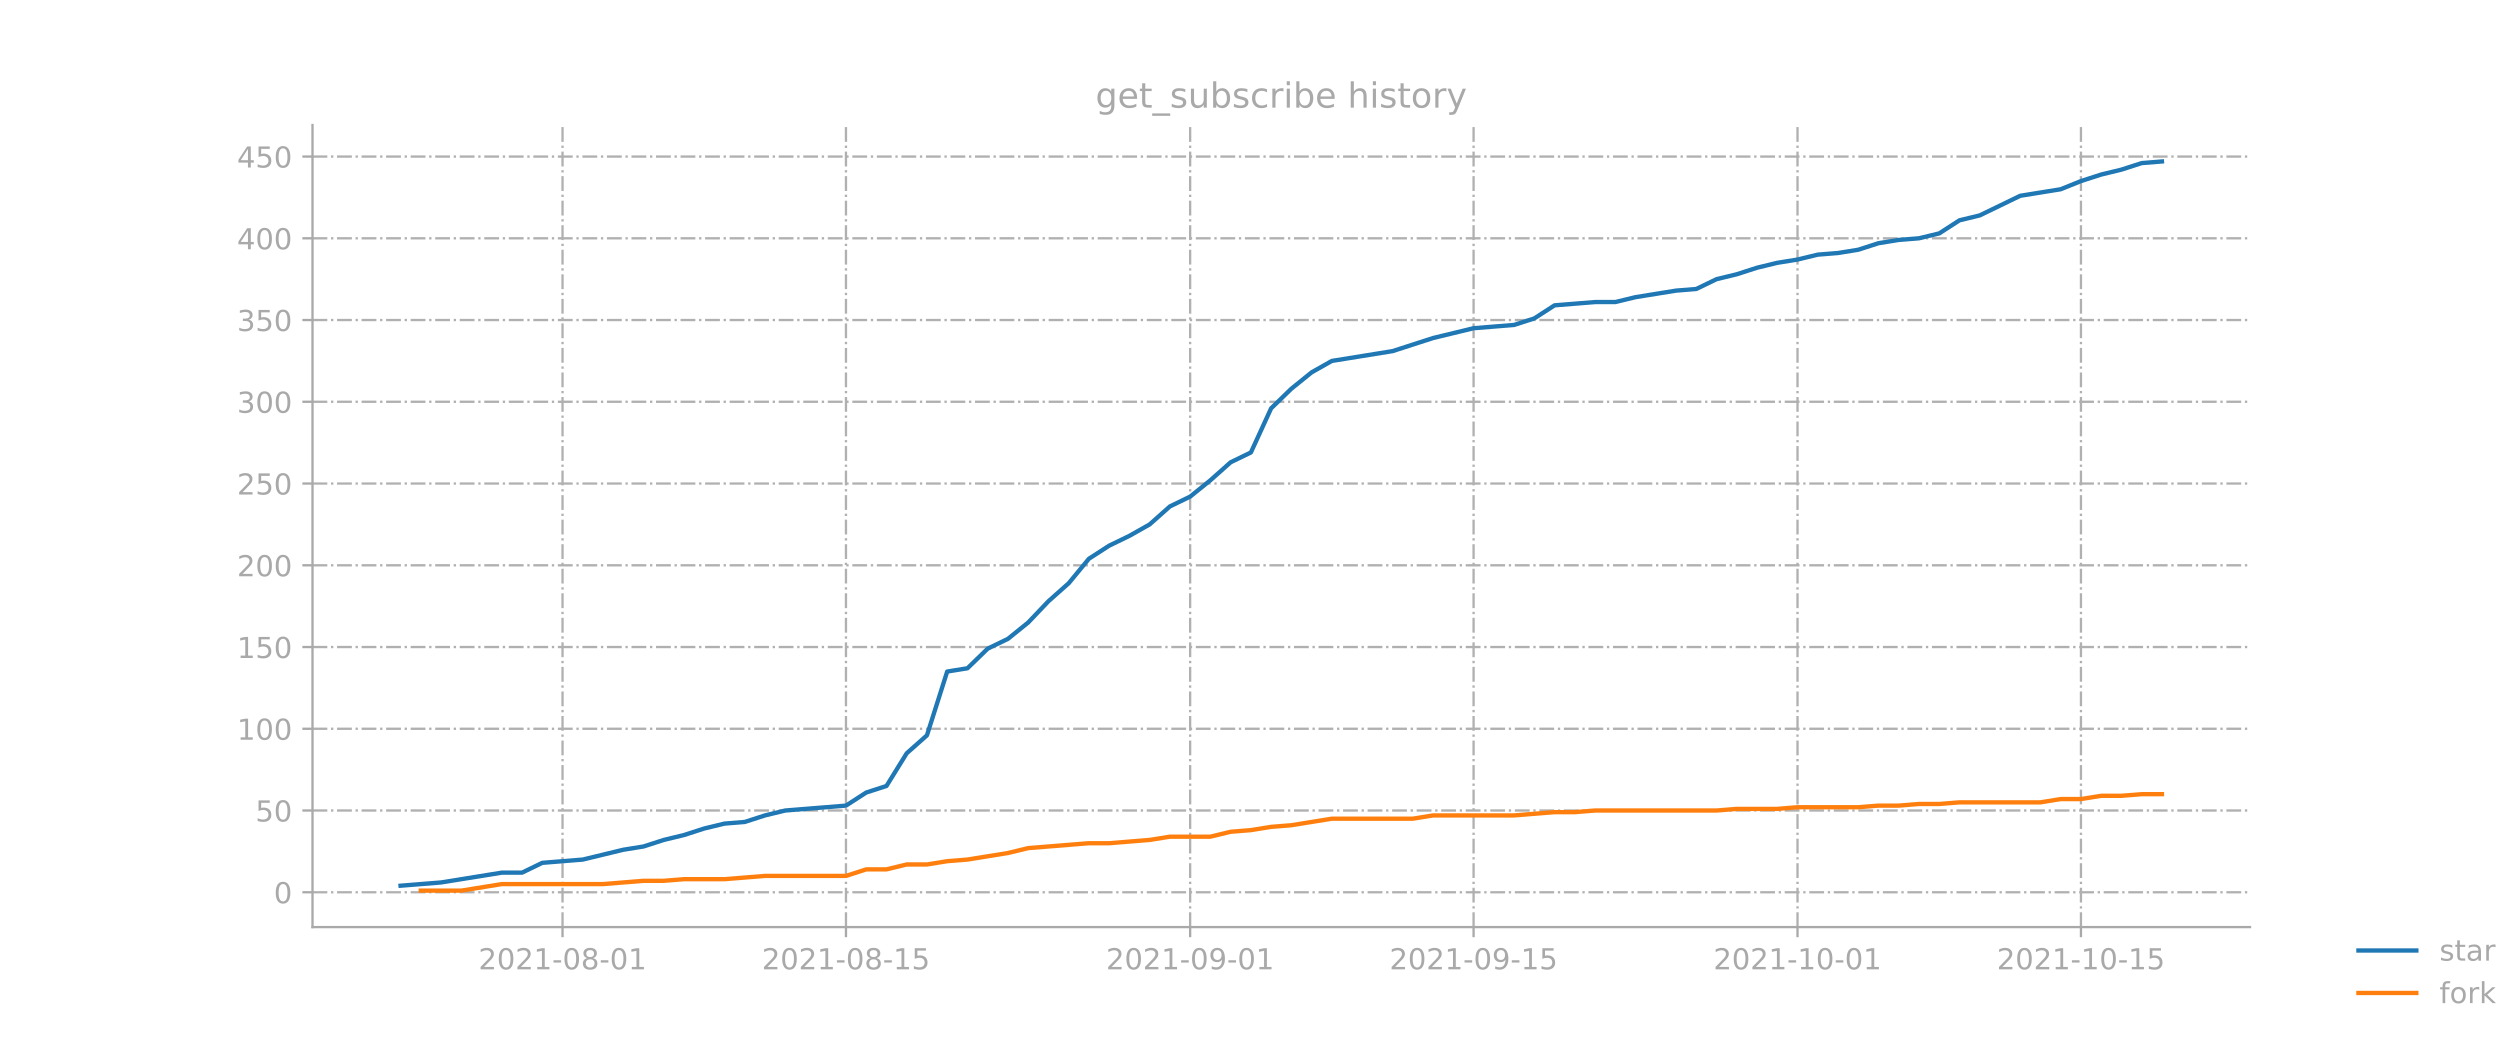
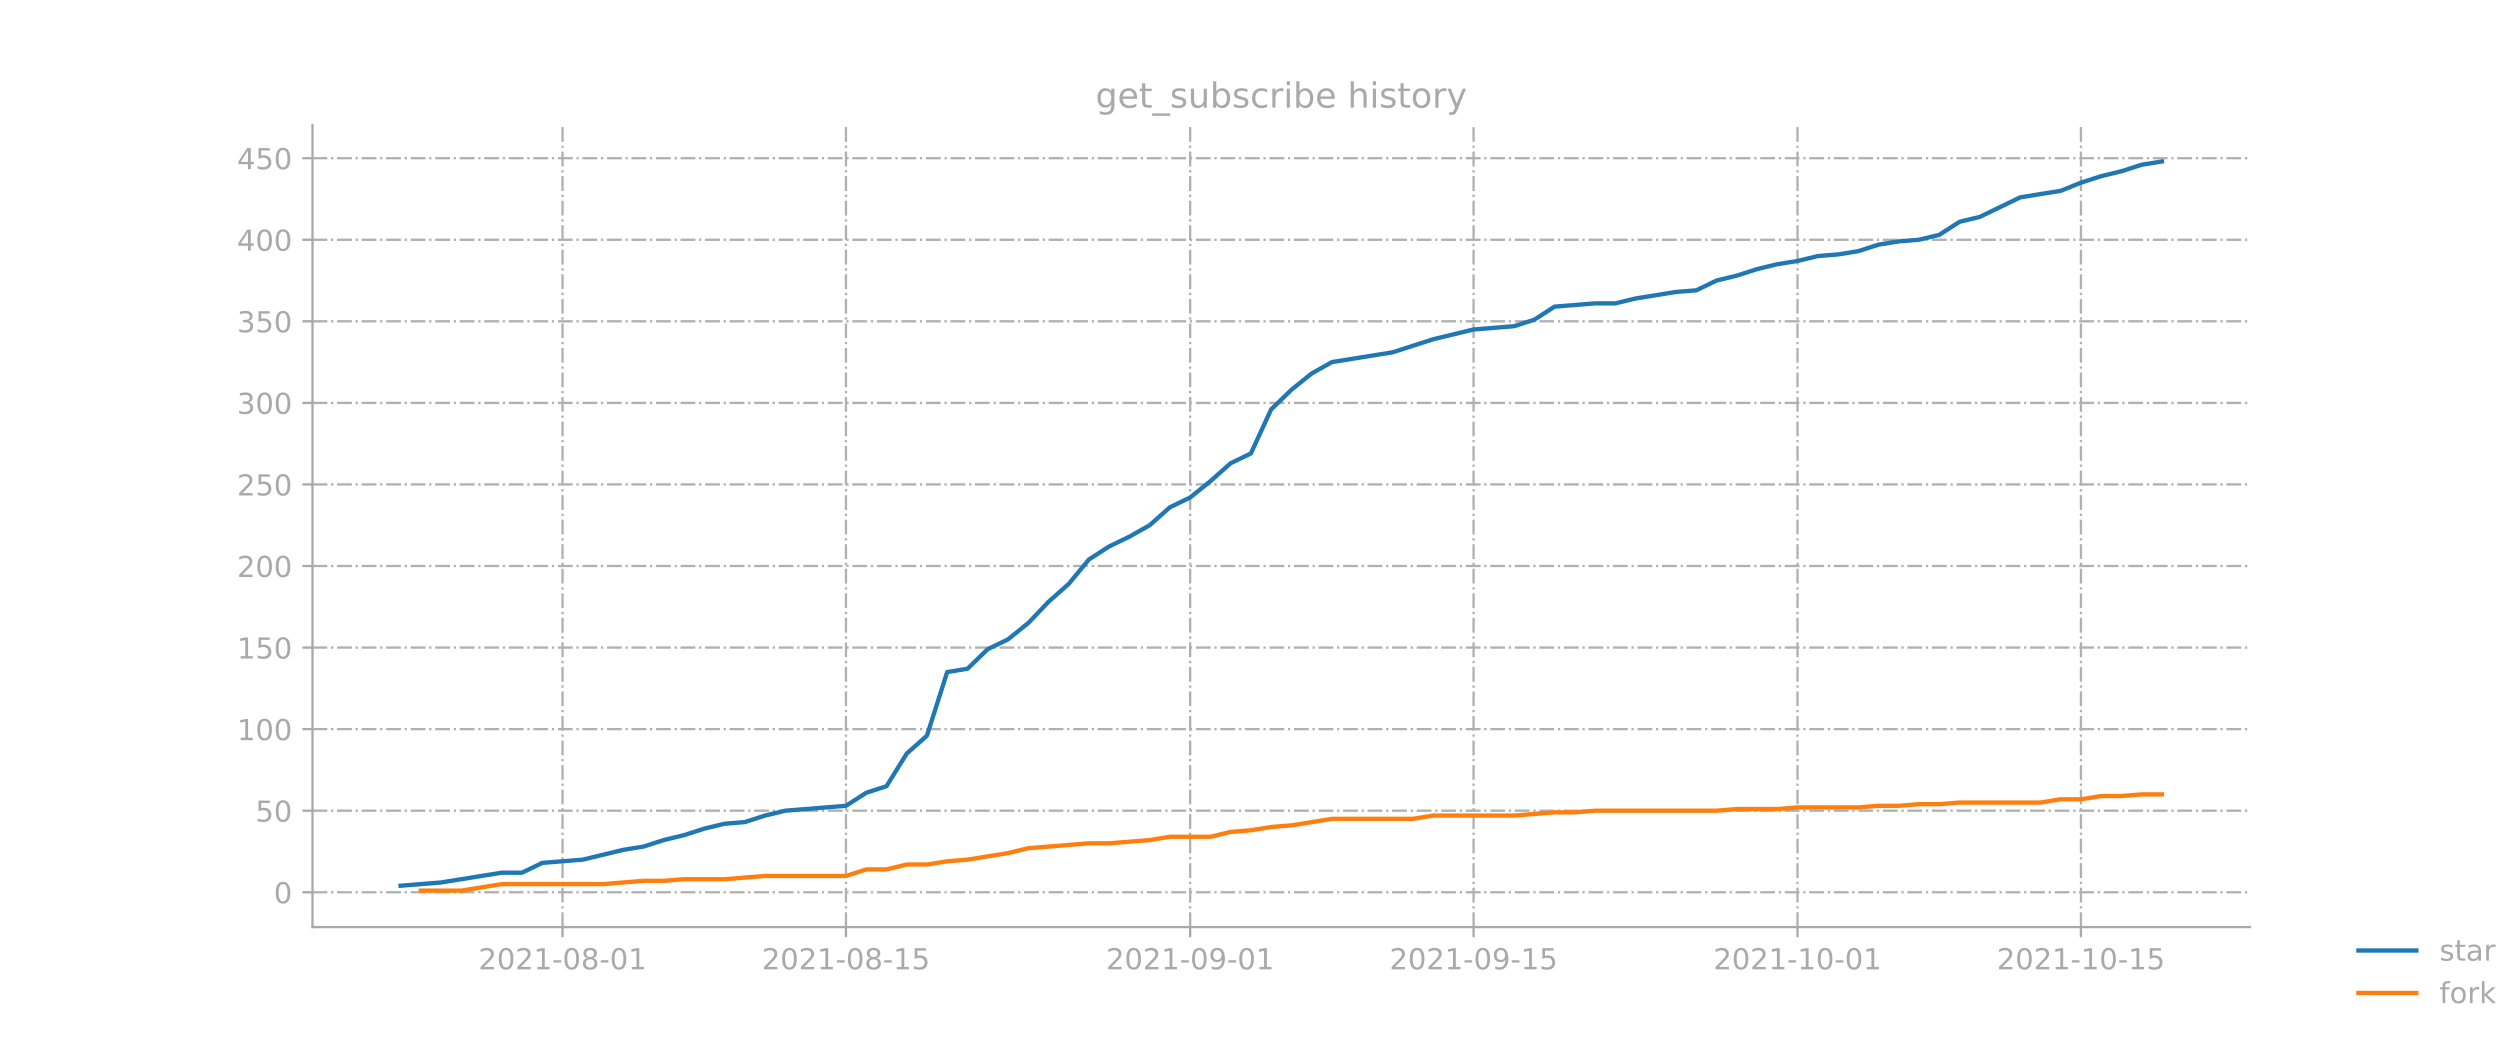
<svg xmlns="http://www.w3.org/2000/svg" xmlns:xlink="http://www.w3.org/1999/xlink" height="360pt" version="1.1" viewBox="0 0 864 360" width="864pt">
  <defs>
    <style type="text/css">*{stroke-linecap:butt;stroke-linejoin:round;}</style>
  </defs>
  <g id="figure_1">
    <g id="patch_1">
      <path d="M 0 360  L 864 360  L 864 0  L 0 0  z " style="fill:none;opacity:0;" />
    </g>
    <g id="axes_1">
      <g id="patch_2">
        <path d="M 108 320.4  L 777.6 320.4  L 777.6 43.2  L 108 43.2  z " style="fill:none;opacity:0;" />
      </g>
      <g id="matplotlib.axis_1">
        <g id="xtick_1">
          <g id="line2d_1">
-             <path clip-path="url(#p35a9220261)" d="M 194.411 320.4  L 194.411 43.2  " style="fill:none;stroke:#b0b0b0;stroke-dasharray:5.12,1.28,0.8,1.28;stroke-dashoffset:0;stroke-width:0.8;" />
+             <path clip-path="url(#pacb7d4d162)" d="M 194.411 320.4  L 194.411 43.2  " style="fill:none;stroke:#b0b0b0;stroke-dasharray:5.12,1.28,0.8,1.28;stroke-dashoffset:0;stroke-width:0.8;" />
          </g>
          <g id="line2d_2">
            <defs>
-               <path d="M 0 0  L 0 3.5  " id="m84cc6abec9" style="stroke:#a9a9a9;stroke-width:0.8;" />
+               <path d="M 0 0  L 0 3.5  " id="m849560dd14" style="stroke:#a9a9a9;stroke-width:0.8;" />
            </defs>
            <g>
-               <use style="fill:#a9a9a9;stroke:#a9a9a9;stroke-width:0.8;" x="194.411" xlink:href="#m84cc6abec9" y="320.4" />
+               <use style="fill:#a9a9a9;stroke:#a9a9a9;stroke-width:0.8;" x="194.411" xlink:href="#m849560dd14" y="320.4" />
            </g>
          </g>
          <g id="text_1">
            <g style="fill:#a9a9a9;" transform="translate(165.3535 334.9984)scale(0.1 -0.1)">
              <defs>
                <path d="M 1228 531  L 3431 531  L 3431 0  L 469 0  L 469 531  Q 828 903 1448 1529  Q 2069 2156 2228 2338  Q 2531 2678 2651 2914  Q 2772 3150 2772 3378  Q 2772 3750 2511 3984  Q 2250 4219 1831 4219  Q 1534 4219 1204 4116  Q 875 4013 500 3803  L 500 4441  Q 881 4594 1212 4672  Q 1544 4750 1819 4750  Q 2544 4750 2975 4387  Q 3406 4025 3406 3419  Q 3406 3131 3298 2873  Q 3191 2616 2906 2266  Q 2828 2175 2409 1742  Q 1991 1309 1228 531  z " id="DejaVuSans-32" transform="scale(0.015625)" />
                <path d="M 2034 4250  Q 1547 4250 1301 3770  Q 1056 3291 1056 2328  Q 1056 1369 1301 889  Q 1547 409 2034 409  Q 2525 409 2770 889  Q 3016 1369 3016 2328  Q 3016 3291 2770 3770  Q 2525 4250 2034 4250  z M 2034 4750  Q 2819 4750 3233 4129  Q 3647 3509 3647 2328  Q 3647 1150 3233 529  Q 2819 -91 2034 -91  Q 1250 -91 836 529  Q 422 1150 422 2328  Q 422 3509 836 4129  Q 1250 4750 2034 4750  z " id="DejaVuSans-30" transform="scale(0.015625)" />
                <path d="M 794 531  L 1825 531  L 1825 4091  L 703 3866  L 703 4441  L 1819 4666  L 2450 4666  L 2450 531  L 3481 531  L 3481 0  L 794 0  L 794 531  z " id="DejaVuSans-31" transform="scale(0.015625)" />
                <path d="M 313 2009  L 1997 2009  L 1997 1497  L 313 1497  L 313 2009  z " id="DejaVuSans-2d" transform="scale(0.015625)" />
                <path d="M 2034 2216  Q 1584 2216 1326 1975  Q 1069 1734 1069 1313  Q 1069 891 1326 650  Q 1584 409 2034 409  Q 2484 409 2743 651  Q 3003 894 3003 1313  Q 3003 1734 2745 1975  Q 2488 2216 2034 2216  z M 1403 2484  Q 997 2584 770 2862  Q 544 3141 544 3541  Q 544 4100 942 4425  Q 1341 4750 2034 4750  Q 2731 4750 3128 4425  Q 3525 4100 3525 3541  Q 3525 3141 3298 2862  Q 3072 2584 2669 2484  Q 3125 2378 3379 2068  Q 3634 1759 3634 1313  Q 3634 634 3220 271  Q 2806 -91 2034 -91  Q 1263 -91 848 271  Q 434 634 434 1313  Q 434 1759 690 2068  Q 947 2378 1403 2484  z M 1172 3481  Q 1172 3119 1398 2916  Q 1625 2713 2034 2713  Q 2441 2713 2670 2916  Q 2900 3119 2900 3481  Q 2900 3844 2670 4047  Q 2441 4250 2034 4250  Q 1625 4250 1398 4047  Q 1172 3844 1172 3481  z " id="DejaVuSans-38" transform="scale(0.015625)" />
              </defs>
              <use xlink:href="#DejaVuSans-32" />
              <use x="63.623" xlink:href="#DejaVuSans-30" />
              <use x="127.246" xlink:href="#DejaVuSans-32" />
              <use x="190.869" xlink:href="#DejaVuSans-31" />
              <use x="254.492" xlink:href="#DejaVuSans-2d" />
              <use x="290.576" xlink:href="#DejaVuSans-30" />
              <use x="354.199" xlink:href="#DejaVuSans-38" />
              <use x="417.822" xlink:href="#DejaVuSans-2d" />
              <use x="453.906" xlink:href="#DejaVuSans-30" />
              <use x="517.529" xlink:href="#DejaVuSans-31" />
            </g>
          </g>
        </g>
        <g id="xtick_2">
          <g id="line2d_3">
-             <path clip-path="url(#p35a9220261)" d="M 292.367 320.4  L 292.367 43.2  " style="fill:none;stroke:#b0b0b0;stroke-dasharray:5.12,1.28,0.8,1.28;stroke-dashoffset:0;stroke-width:0.8;" />
+             <path clip-path="url(#pacb7d4d162)" d="M 292.367 320.4  L 292.367 43.2  " style="fill:none;stroke:#b0b0b0;stroke-dasharray:5.12,1.28,0.8,1.28;stroke-dashoffset:0;stroke-width:0.8;" />
          </g>
          <g id="line2d_4">
            <g>
-               <use style="fill:#a9a9a9;stroke:#a9a9a9;stroke-width:0.8;" x="292.367" xlink:href="#m84cc6abec9" y="320.4" />
+               <use style="fill:#a9a9a9;stroke:#a9a9a9;stroke-width:0.8;" x="292.367" xlink:href="#m849560dd14" y="320.4" />
            </g>
          </g>
          <g id="text_2">
            <g style="fill:#a9a9a9;" transform="translate(263.3096 334.9984)scale(0.1 -0.1)">
              <defs>
                <path d="M 691 4666  L 3169 4666  L 3169 4134  L 1269 4134  L 1269 2991  Q 1406 3038 1543 3061  Q 1681 3084 1819 3084  Q 2600 3084 3056 2656  Q 3513 2228 3513 1497  Q 3513 744 3044 326  Q 2575 -91 1722 -91  Q 1428 -91 1123 -41  Q 819 9 494 109  L 494 744  Q 775 591 1075 516  Q 1375 441 1709 441  Q 2250 441 2565 725  Q 2881 1009 2881 1497  Q 2881 1984 2565 2268  Q 2250 2553 1709 2553  Q 1456 2553 1204 2497  Q 953 2441 691 2322  L 691 4666  z " id="DejaVuSans-35" transform="scale(0.015625)" />
              </defs>
              <use xlink:href="#DejaVuSans-32" />
              <use x="63.623" xlink:href="#DejaVuSans-30" />
              <use x="127.246" xlink:href="#DejaVuSans-32" />
              <use x="190.869" xlink:href="#DejaVuSans-31" />
              <use x="254.492" xlink:href="#DejaVuSans-2d" />
              <use x="290.576" xlink:href="#DejaVuSans-30" />
              <use x="354.199" xlink:href="#DejaVuSans-38" />
              <use x="417.822" xlink:href="#DejaVuSans-2d" />
              <use x="453.906" xlink:href="#DejaVuSans-31" />
              <use x="517.529" xlink:href="#DejaVuSans-35" />
            </g>
          </g>
        </g>
        <g id="xtick_3">
          <g id="line2d_5">
-             <path clip-path="url(#p35a9220261)" d="M 411.314 320.4  L 411.314 43.2  " style="fill:none;stroke:#b0b0b0;stroke-dasharray:5.12,1.28,0.8,1.28;stroke-dashoffset:0;stroke-width:0.8;" />
+             <path clip-path="url(#pacb7d4d162)" d="M 411.314 320.4  L 411.314 43.2  " style="fill:none;stroke:#b0b0b0;stroke-dasharray:5.12,1.28,0.8,1.28;stroke-dashoffset:0;stroke-width:0.8;" />
          </g>
          <g id="line2d_6">
            <g>
-               <use style="fill:#a9a9a9;stroke:#a9a9a9;stroke-width:0.8;" x="411.314" xlink:href="#m84cc6abec9" y="320.4" />
+               <use style="fill:#a9a9a9;stroke:#a9a9a9;stroke-width:0.8;" x="411.314" xlink:href="#m849560dd14" y="320.4" />
            </g>
          </g>
          <g id="text_3">
            <g style="fill:#a9a9a9;" transform="translate(382.2563 334.9984)scale(0.1 -0.1)">
              <defs>
                <path d="M 703 97  L 703 672  Q 941 559 1184 500  Q 1428 441 1663 441  Q 2288 441 2617 861  Q 2947 1281 2994 2138  Q 2813 1869 2534 1725  Q 2256 1581 1919 1581  Q 1219 1581 811 2004  Q 403 2428 403 3163  Q 403 3881 828 4315  Q 1253 4750 1959 4750  Q 2769 4750 3195 4129  Q 3622 3509 3622 2328  Q 3622 1225 3098 567  Q 2575 -91 1691 -91  Q 1453 -91 1209 -44  Q 966 3 703 97  z M 1959 2075  Q 2384 2075 2632 2365  Q 2881 2656 2881 3163  Q 2881 3666 2632 3958  Q 2384 4250 1959 4250  Q 1534 4250 1286 3958  Q 1038 3666 1038 3163  Q 1038 2656 1286 2365  Q 1534 2075 1959 2075  z " id="DejaVuSans-39" transform="scale(0.015625)" />
              </defs>
              <use xlink:href="#DejaVuSans-32" />
              <use x="63.623" xlink:href="#DejaVuSans-30" />
              <use x="127.246" xlink:href="#DejaVuSans-32" />
              <use x="190.869" xlink:href="#DejaVuSans-31" />
              <use x="254.492" xlink:href="#DejaVuSans-2d" />
              <use x="290.576" xlink:href="#DejaVuSans-30" />
              <use x="354.199" xlink:href="#DejaVuSans-39" />
              <use x="417.822" xlink:href="#DejaVuSans-2d" />
              <use x="453.906" xlink:href="#DejaVuSans-30" />
              <use x="517.529" xlink:href="#DejaVuSans-31" />
            </g>
          </g>
        </g>
        <g id="xtick_4">
          <g id="line2d_7">
-             <path clip-path="url(#p35a9220261)" d="M 509.27 320.4  L 509.27 43.2  " style="fill:none;stroke:#b0b0b0;stroke-dasharray:5.12,1.28,0.8,1.28;stroke-dashoffset:0;stroke-width:0.8;" />
+             <path clip-path="url(#pacb7d4d162)" d="M 509.27 320.4  L 509.27 43.2  " style="fill:none;stroke:#b0b0b0;stroke-dasharray:5.12,1.28,0.8,1.28;stroke-dashoffset:0;stroke-width:0.8;" />
          </g>
          <g id="line2d_8">
            <g>
-               <use style="fill:#a9a9a9;stroke:#a9a9a9;stroke-width:0.8;" x="509.27" xlink:href="#m84cc6abec9" y="320.4" />
+               <use style="fill:#a9a9a9;stroke:#a9a9a9;stroke-width:0.8;" x="509.27" xlink:href="#m849560dd14" y="320.4" />
            </g>
          </g>
          <g id="text_4">
            <g style="fill:#a9a9a9;" transform="translate(480.2124 334.9984)scale(0.1 -0.1)">
              <use xlink:href="#DejaVuSans-32" />
              <use x="63.623" xlink:href="#DejaVuSans-30" />
              <use x="127.246" xlink:href="#DejaVuSans-32" />
              <use x="190.869" xlink:href="#DejaVuSans-31" />
              <use x="254.492" xlink:href="#DejaVuSans-2d" />
              <use x="290.576" xlink:href="#DejaVuSans-30" />
              <use x="354.199" xlink:href="#DejaVuSans-39" />
              <use x="417.822" xlink:href="#DejaVuSans-2d" />
              <use x="453.906" xlink:href="#DejaVuSans-31" />
              <use x="517.529" xlink:href="#DejaVuSans-35" />
            </g>
          </g>
        </g>
        <g id="xtick_5">
          <g id="line2d_9">
-             <path clip-path="url(#p35a9220261)" d="M 621.22 320.4  L 621.22 43.2  " style="fill:none;stroke:#b0b0b0;stroke-dasharray:5.12,1.28,0.8,1.28;stroke-dashoffset:0;stroke-width:0.8;" />
+             <path clip-path="url(#pacb7d4d162)" d="M 621.22 320.4  L 621.22 43.2  " style="fill:none;stroke:#b0b0b0;stroke-dasharray:5.12,1.28,0.8,1.28;stroke-dashoffset:0;stroke-width:0.8;" />
          </g>
          <g id="line2d_10">
            <g>
-               <use style="fill:#a9a9a9;stroke:#a9a9a9;stroke-width:0.8;" x="621.22" xlink:href="#m84cc6abec9" y="320.4" />
+               <use style="fill:#a9a9a9;stroke:#a9a9a9;stroke-width:0.8;" x="621.22" xlink:href="#m849560dd14" y="320.4" />
            </g>
          </g>
          <g id="text_5">
            <g style="fill:#a9a9a9;" transform="translate(592.1622 334.9984)scale(0.1 -0.1)">
              <use xlink:href="#DejaVuSans-32" />
              <use x="63.623" xlink:href="#DejaVuSans-30" />
              <use x="127.246" xlink:href="#DejaVuSans-32" />
              <use x="190.869" xlink:href="#DejaVuSans-31" />
              <use x="254.492" xlink:href="#DejaVuSans-2d" />
              <use x="290.576" xlink:href="#DejaVuSans-31" />
              <use x="354.199" xlink:href="#DejaVuSans-30" />
              <use x="417.822" xlink:href="#DejaVuSans-2d" />
              <use x="453.906" xlink:href="#DejaVuSans-30" />
              <use x="517.529" xlink:href="#DejaVuSans-31" />
            </g>
          </g>
        </g>
        <g id="xtick_6">
          <g id="line2d_11">
-             <path clip-path="url(#p35a9220261)" d="M 719.176 320.4  L 719.176 43.2  " style="fill:none;stroke:#b0b0b0;stroke-dasharray:5.12,1.28,0.8,1.28;stroke-dashoffset:0;stroke-width:0.8;" />
+             <path clip-path="url(#pacb7d4d162)" d="M 719.176 320.4  L 719.176 43.2  " style="fill:none;stroke:#b0b0b0;stroke-dasharray:5.12,1.28,0.8,1.28;stroke-dashoffset:0;stroke-width:0.8;" />
          </g>
          <g id="line2d_12">
            <g>
-               <use style="fill:#a9a9a9;stroke:#a9a9a9;stroke-width:0.8;" x="719.176" xlink:href="#m84cc6abec9" y="320.4" />
+               <use style="fill:#a9a9a9;stroke:#a9a9a9;stroke-width:0.8;" x="719.176" xlink:href="#m849560dd14" y="320.4" />
            </g>
          </g>
          <g id="text_6">
            <g style="fill:#a9a9a9;" transform="translate(690.1184 334.9984)scale(0.1 -0.1)">
              <use xlink:href="#DejaVuSans-32" />
              <use x="63.623" xlink:href="#DejaVuSans-30" />
              <use x="127.246" xlink:href="#DejaVuSans-32" />
              <use x="190.869" xlink:href="#DejaVuSans-31" />
              <use x="254.492" xlink:href="#DejaVuSans-2d" />
              <use x="290.576" xlink:href="#DejaVuSans-31" />
              <use x="354.199" xlink:href="#DejaVuSans-30" />
              <use x="417.822" xlink:href="#DejaVuSans-2d" />
              <use x="453.906" xlink:href="#DejaVuSans-31" />
              <use x="517.529" xlink:href="#DejaVuSans-35" />
            </g>
          </g>
        </g>
      </g>
      <g id="matplotlib.axis_2">
        <g id="ytick_1">
          <g id="line2d_13">
-             <path clip-path="url(#p35a9220261)" d="M 108 308.365  L 777.6 308.365  " style="fill:none;stroke:#b0b0b0;stroke-dasharray:5.12,1.28,0.8,1.28;stroke-dashoffset:0;stroke-width:0.8;" />
+             <path clip-path="url(#pacb7d4d162)" d="M 108 308.364  L 777.6 308.364  " style="fill:none;stroke:#b0b0b0;stroke-dasharray:5.12,1.28,0.8,1.28;stroke-dashoffset:0;stroke-width:0.8;" />
          </g>
          <g id="line2d_14">
            <defs>
-               <path d="M 0 0  L -3.5 0  " id="m674351c2c7" style="stroke:#a9a9a9;stroke-width:0.8;" />
+               <path d="M 0 0  L -3.5 0  " id="meda7556408" style="stroke:#a9a9a9;stroke-width:0.8;" />
            </defs>
            <g>
-               <use style="fill:#a9a9a9;stroke:#a9a9a9;stroke-width:0.8;" x="108" xlink:href="#m674351c2c7" y="308.365" />
+               <use style="fill:#a9a9a9;stroke:#a9a9a9;stroke-width:0.8;" x="108" xlink:href="#meda7556408" y="308.364" />
            </g>
          </g>
          <g id="text_7">
-             <g style="fill:#a9a9a9;" transform="translate(94.6375 312.1642)scale(0.1 -0.1)">
+             <g style="fill:#a9a9a9;" transform="translate(94.6375 312.163)scale(0.1 -0.1)">
              <use xlink:href="#DejaVuSans-30" />
            </g>
          </g>
        </g>
        <g id="ytick_2">
          <g id="line2d_15">
-             <path clip-path="url(#p35a9220261)" d="M 108 280.114  L 777.6 280.114  " style="fill:none;stroke:#b0b0b0;stroke-dasharray:5.12,1.28,0.8,1.28;stroke-dashoffset:0;stroke-width:0.8;" />
+             <path clip-path="url(#pacb7d4d162)" d="M 108 280.176  L 777.6 280.176  " style="fill:none;stroke:#b0b0b0;stroke-dasharray:5.12,1.28,0.8,1.28;stroke-dashoffset:0;stroke-width:0.8;" />
          </g>
          <g id="line2d_16">
            <g>
-               <use style="fill:#a9a9a9;stroke:#a9a9a9;stroke-width:0.8;" x="108" xlink:href="#m674351c2c7" y="280.114" />
+               <use style="fill:#a9a9a9;stroke:#a9a9a9;stroke-width:0.8;" x="108" xlink:href="#meda7556408" y="280.176" />
            </g>
          </g>
          <g id="text_8">
-             <g style="fill:#a9a9a9;" transform="translate(88.275 283.9131)scale(0.1 -0.1)">
+             <g style="fill:#a9a9a9;" transform="translate(88.275 283.9751)scale(0.1 -0.1)">
              <use xlink:href="#DejaVuSans-35" />
              <use x="63.623" xlink:href="#DejaVuSans-30" />
            </g>
          </g>
        </g>
        <g id="ytick_3">
          <g id="line2d_17">
-             <path clip-path="url(#p35a9220261)" d="M 108 251.863  L 777.6 251.863  " style="fill:none;stroke:#b0b0b0;stroke-dasharray:5.12,1.28,0.8,1.28;stroke-dashoffset:0;stroke-width:0.8;" />
+             <path clip-path="url(#pacb7d4d162)" d="M 108 251.988  L 777.6 251.988  " style="fill:none;stroke:#b0b0b0;stroke-dasharray:5.12,1.28,0.8,1.28;stroke-dashoffset:0;stroke-width:0.8;" />
          </g>
          <g id="line2d_18">
            <g>
-               <use style="fill:#a9a9a9;stroke:#a9a9a9;stroke-width:0.8;" x="108" xlink:href="#m674351c2c7" y="251.863" />
+               <use style="fill:#a9a9a9;stroke:#a9a9a9;stroke-width:0.8;" x="108" xlink:href="#meda7556408" y="251.988" />
            </g>
          </g>
          <g id="text_9">
-             <g style="fill:#a9a9a9;" transform="translate(81.9125 255.662)scale(0.1 -0.1)">
+             <g style="fill:#a9a9a9;" transform="translate(81.9125 255.7871)scale(0.1 -0.1)">
              <use xlink:href="#DejaVuSans-31" />
              <use x="63.623" xlink:href="#DejaVuSans-30" />
              <use x="127.246" xlink:href="#DejaVuSans-30" />
            </g>
          </g>
        </g>
        <g id="ytick_4">
          <g id="line2d_19">
-             <path clip-path="url(#p35a9220261)" d="M 108 223.612  L 777.6 223.612  " style="fill:none;stroke:#b0b0b0;stroke-dasharray:5.12,1.28,0.8,1.28;stroke-dashoffset:0;stroke-width:0.8;" />
+             <path clip-path="url(#pacb7d4d162)" d="M 108 223.8  L 777.6 223.8  " style="fill:none;stroke:#b0b0b0;stroke-dasharray:5.12,1.28,0.8,1.28;stroke-dashoffset:0;stroke-width:0.8;" />
          </g>
          <g id="line2d_20">
            <g>
-               <use style="fill:#a9a9a9;stroke:#a9a9a9;stroke-width:0.8;" x="108" xlink:href="#m674351c2c7" y="223.612" />
+               <use style="fill:#a9a9a9;stroke:#a9a9a9;stroke-width:0.8;" x="108" xlink:href="#meda7556408" y="223.8" />
            </g>
          </g>
          <g id="text_10">
-             <g style="fill:#a9a9a9;" transform="translate(81.9125 227.4109)scale(0.1 -0.1)">
+             <g style="fill:#a9a9a9;" transform="translate(81.9125 227.5992)scale(0.1 -0.1)">
              <use xlink:href="#DejaVuSans-31" />
              <use x="63.623" xlink:href="#DejaVuSans-35" />
              <use x="127.246" xlink:href="#DejaVuSans-30" />
            </g>
          </g>
        </g>
        <g id="ytick_5">
          <g id="line2d_21">
-             <path clip-path="url(#p35a9220261)" d="M 108 195.361  L 777.6 195.361  " style="fill:none;stroke:#b0b0b0;stroke-dasharray:5.12,1.28,0.8,1.28;stroke-dashoffset:0;stroke-width:0.8;" />
+             <path clip-path="url(#pacb7d4d162)" d="M 108 195.612  L 777.6 195.612  " style="fill:none;stroke:#b0b0b0;stroke-dasharray:5.12,1.28,0.8,1.28;stroke-dashoffset:0;stroke-width:0.8;" />
          </g>
          <g id="line2d_22">
            <g>
-               <use style="fill:#a9a9a9;stroke:#a9a9a9;stroke-width:0.8;" x="108" xlink:href="#m674351c2c7" y="195.361" />
+               <use style="fill:#a9a9a9;stroke:#a9a9a9;stroke-width:0.8;" x="108" xlink:href="#meda7556408" y="195.612" />
            </g>
          </g>
          <g id="text_11">
-             <g style="fill:#a9a9a9;" transform="translate(81.9125 199.1598)scale(0.1 -0.1)">
+             <g style="fill:#a9a9a9;" transform="translate(81.9125 199.4113)scale(0.1 -0.1)">
              <use xlink:href="#DejaVuSans-32" />
              <use x="63.623" xlink:href="#DejaVuSans-30" />
              <use x="127.246" xlink:href="#DejaVuSans-30" />
            </g>
          </g>
        </g>
        <g id="ytick_6">
          <g id="line2d_23">
-             <path clip-path="url(#p35a9220261)" d="M 108 167.109  L 777.6 167.109  " style="fill:none;stroke:#b0b0b0;stroke-dasharray:5.12,1.28,0.8,1.28;stroke-dashoffset:0;stroke-width:0.8;" />
+             <path clip-path="url(#pacb7d4d162)" d="M 108 167.424  L 777.6 167.424  " style="fill:none;stroke:#b0b0b0;stroke-dasharray:5.12,1.28,0.8,1.28;stroke-dashoffset:0;stroke-width:0.8;" />
          </g>
          <g id="line2d_24">
            <g>
-               <use style="fill:#a9a9a9;stroke:#a9a9a9;stroke-width:0.8;" x="108" xlink:href="#m674351c2c7" y="167.109" />
+               <use style="fill:#a9a9a9;stroke:#a9a9a9;stroke-width:0.8;" x="108" xlink:href="#meda7556408" y="167.424" />
            </g>
          </g>
          <g id="text_12">
-             <g style="fill:#a9a9a9;" transform="translate(81.9125 170.9086)scale(0.1 -0.1)">
+             <g style="fill:#a9a9a9;" transform="translate(81.9125 171.2234)scale(0.1 -0.1)">
              <use xlink:href="#DejaVuSans-32" />
              <use x="63.623" xlink:href="#DejaVuSans-35" />
              <use x="127.246" xlink:href="#DejaVuSans-30" />
            </g>
          </g>
        </g>
        <g id="ytick_7">
          <g id="line2d_25">
-             <path clip-path="url(#p35a9220261)" d="M 108 138.858  L 777.6 138.858  " style="fill:none;stroke:#b0b0b0;stroke-dasharray:5.12,1.28,0.8,1.28;stroke-dashoffset:0;stroke-width:0.8;" />
+             <path clip-path="url(#pacb7d4d162)" d="M 108 139.236  L 777.6 139.236  " style="fill:none;stroke:#b0b0b0;stroke-dasharray:5.12,1.28,0.8,1.28;stroke-dashoffset:0;stroke-width:0.8;" />
          </g>
          <g id="line2d_26">
            <g>
-               <use style="fill:#a9a9a9;stroke:#a9a9a9;stroke-width:0.8;" x="108" xlink:href="#m674351c2c7" y="138.858" />
+               <use style="fill:#a9a9a9;stroke:#a9a9a9;stroke-width:0.8;" x="108" xlink:href="#meda7556408" y="139.236" />
            </g>
          </g>
          <g id="text_13">
-             <g style="fill:#a9a9a9;" transform="translate(81.9125 142.6575)scale(0.1 -0.1)">
+             <g style="fill:#a9a9a9;" transform="translate(81.9125 143.0355)scale(0.1 -0.1)">
              <defs>
                <path d="M 2597 2516  Q 3050 2419 3304 2112  Q 3559 1806 3559 1356  Q 3559 666 3084 287  Q 2609 -91 1734 -91  Q 1441 -91 1130 -33  Q 819 25 488 141  L 488 750  Q 750 597 1062 519  Q 1375 441 1716 441  Q 2309 441 2620 675  Q 2931 909 2931 1356  Q 2931 1769 2642 2001  Q 2353 2234 1838 2234  L 1294 2234  L 1294 2753  L 1863 2753  Q 2328 2753 2575 2939  Q 2822 3125 2822 3475  Q 2822 3834 2567 4026  Q 2313 4219 1838 4219  Q 1578 4219 1281 4162  Q 984 4106 628 3988  L 628 4550  Q 988 4650 1302 4700  Q 1616 4750 1894 4750  Q 2613 4750 3031 4423  Q 3450 4097 3450 3541  Q 3450 3153 3228 2886  Q 3006 2619 2597 2516  z " id="DejaVuSans-33" transform="scale(0.015625)" />
              </defs>
              <use xlink:href="#DejaVuSans-33" />
              <use x="63.623" xlink:href="#DejaVuSans-30" />
              <use x="127.246" xlink:href="#DejaVuSans-30" />
            </g>
          </g>
        </g>
        <g id="ytick_8">
          <g id="line2d_27">
-             <path clip-path="url(#p35a9220261)" d="M 108 110.607  L 777.6 110.607  " style="fill:none;stroke:#b0b0b0;stroke-dasharray:5.12,1.28,0.8,1.28;stroke-dashoffset:0;stroke-width:0.8;" />
+             <path clip-path="url(#pacb7d4d162)" d="M 108 111.048  L 777.6 111.048  " style="fill:none;stroke:#b0b0b0;stroke-dasharray:5.12,1.28,0.8,1.28;stroke-dashoffset:0;stroke-width:0.8;" />
          </g>
          <g id="line2d_28">
            <g>
-               <use style="fill:#a9a9a9;stroke:#a9a9a9;stroke-width:0.8;" x="108" xlink:href="#m674351c2c7" y="110.607" />
+               <use style="fill:#a9a9a9;stroke:#a9a9a9;stroke-width:0.8;" x="108" xlink:href="#meda7556408" y="111.048" />
            </g>
          </g>
          <g id="text_14">
-             <g style="fill:#a9a9a9;" transform="translate(81.9125 114.4064)scale(0.1 -0.1)">
+             <g style="fill:#a9a9a9;" transform="translate(81.9125 114.8475)scale(0.1 -0.1)">
              <use xlink:href="#DejaVuSans-33" />
              <use x="63.623" xlink:href="#DejaVuSans-35" />
              <use x="127.246" xlink:href="#DejaVuSans-30" />
            </g>
          </g>
        </g>
        <g id="ytick_9">
          <g id="line2d_29">
-             <path clip-path="url(#p35a9220261)" d="M 108 82.356  L 777.6 82.356  " style="fill:none;stroke:#b0b0b0;stroke-dasharray:5.12,1.28,0.8,1.28;stroke-dashoffset:0;stroke-width:0.8;" />
+             <path clip-path="url(#pacb7d4d162)" d="M 108 82.86  L 777.6 82.86  " style="fill:none;stroke:#b0b0b0;stroke-dasharray:5.12,1.28,0.8,1.28;stroke-dashoffset:0;stroke-width:0.8;" />
          </g>
          <g id="line2d_30">
            <g>
-               <use style="fill:#a9a9a9;stroke:#a9a9a9;stroke-width:0.8;" x="108" xlink:href="#m674351c2c7" y="82.356" />
+               <use style="fill:#a9a9a9;stroke:#a9a9a9;stroke-width:0.8;" x="108" xlink:href="#meda7556408" y="82.86" />
            </g>
          </g>
          <g id="text_15">
-             <g style="fill:#a9a9a9;" transform="translate(81.9125 86.15527)scale(0.1 -0.1)">
+             <g style="fill:#a9a9a9;" transform="translate(81.9125 86.65962)scale(0.1 -0.1)">
              <defs>
                <path d="M 2419 4116  L 825 1625  L 2419 1625  L 2419 4116  z M 2253 4666  L 3047 4666  L 3047 1625  L 3713 1625  L 3713 1100  L 3047 1100  L 3047 0  L 2419 0  L 2419 1100  L 313 1100  L 313 1709  L 2253 4666  z " id="DejaVuSans-34" transform="scale(0.015625)" />
              </defs>
              <use xlink:href="#DejaVuSans-34" />
              <use x="63.623" xlink:href="#DejaVuSans-30" />
              <use x="127.246" xlink:href="#DejaVuSans-30" />
            </g>
          </g>
        </g>
        <g id="ytick_10">
          <g id="line2d_31">
-             <path clip-path="url(#p35a9220261)" d="M 108 54.105  L 777.6 54.105  " style="fill:none;stroke:#b0b0b0;stroke-dasharray:5.12,1.28,0.8,1.28;stroke-dashoffset:0;stroke-width:0.8;" />
+             <path clip-path="url(#pacb7d4d162)" d="M 108 54.672  L 777.6 54.672  " style="fill:none;stroke:#b0b0b0;stroke-dasharray:5.12,1.28,0.8,1.28;stroke-dashoffset:0;stroke-width:0.8;" />
          </g>
          <g id="line2d_32">
            <g>
-               <use style="fill:#a9a9a9;stroke:#a9a9a9;stroke-width:0.8;" x="108" xlink:href="#m674351c2c7" y="54.105" />
+               <use style="fill:#a9a9a9;stroke:#a9a9a9;stroke-width:0.8;" x="108" xlink:href="#meda7556408" y="54.672" />
            </g>
          </g>
          <g id="text_16">
-             <g style="fill:#a9a9a9;" transform="translate(81.9125 57.90415)scale(0.1 -0.1)">
+             <g style="fill:#a9a9a9;" transform="translate(81.9125 58.4717)scale(0.1 -0.1)">
              <use xlink:href="#DejaVuSans-34" />
              <use x="63.623" xlink:href="#DejaVuSans-35" />
              <use x="127.246" xlink:href="#DejaVuSans-30" />
            </g>
          </g>
        </g>
      </g>
      <g id="line2d_33">
-         <path clip-path="url(#p35a9220261)" d="M 138.436 306.105  L 145.433 305.54  L 152.43 304.975  L 159.427 303.845  L 166.424 302.715  L 173.421 301.585  L 180.418 301.585  L 187.414 298.195  L 194.411 297.63  L 201.408 297.065  L 208.405 295.37  L 215.402 293.674  L 222.399 292.544  L 229.396 290.284  L 236.392 288.589  L 243.389 286.329  L 250.386 284.634  L 257.383 284.069  L 264.38 281.809  L 271.377 280.114  L 278.374 279.549  L 285.371 278.984  L 292.367 278.419  L 299.364 273.899  L 306.361 271.639  L 313.358 260.338  L 320.355 254.123  L 327.352 232.087  L 334.349 230.957  L 341.345 224.177  L 348.342 220.787  L 355.339 215.136  L 362.336 207.791  L 369.333 201.576  L 376.33 193.1  L 383.327 188.58  L 390.324 185.19  L 397.32 181.235  L 404.317 175.02  L 411.314 171.63  L 418.311 165.979  L 425.308 159.764  L 432.305 156.374  L 439.302 141.118  L 446.298 134.338  L 453.295 128.688  L 460.292 124.733  L 467.289 123.603  L 474.286 122.473  L 481.283 121.343  L 488.28 119.083  L 495.276 116.822  L 502.273 115.127  L 509.27 113.432  L 516.267 112.867  L 523.264 112.302  L 530.261 110.042  L 537.258 105.522  L 544.255 104.957  L 551.251 104.392  L 558.248 104.392  L 565.245 102.697  L 572.242 101.567  L 579.239 100.437  L 586.236 99.872  L 593.233 96.482  L 600.229 94.787  L 607.226 92.526  L 614.223 90.831  L 621.22 89.701  L 628.217 88.006  L 635.214 87.441  L 642.211 86.311  L 649.208 84.051  L 656.204 82.921  L 663.201 82.356  L 670.198 80.661  L 677.195 76.141  L 684.192 74.446  L 691.189 71.056  L 698.186 67.665  L 705.182 66.535  L 712.179 65.405  L 719.176 62.58  L 726.173 60.32  L 733.17 58.625  L 740.167 56.365  L 747.164 55.8  " style="fill:none;stroke:#1f77b4;stroke-linecap:square;stroke-width:1.5;" />
+         <path clip-path="url(#pacb7d4d162)" d="M 138.436 306.109  L 145.433 305.545  L 152.43 304.981  L 159.427 303.854  L 166.424 302.726  L 173.421 301.599  L 180.418 301.599  L 187.414 298.216  L 194.411 297.652  L 201.408 297.089  L 208.405 295.397  L 215.402 293.706  L 222.399 292.579  L 229.396 290.323  L 236.392 288.632  L 243.389 286.377  L 250.386 284.686  L 257.383 284.122  L 264.38 281.867  L 271.377 280.176  L 278.374 279.612  L 285.371 279.048  L 292.367 278.485  L 299.364 273.974  L 306.361 271.719  L 313.358 260.444  L 320.355 254.243  L 327.352 232.256  L 334.349 231.129  L 341.345 224.364  L 348.342 220.981  L 355.339 215.344  L 362.336 208.015  L 369.333 201.813  L 376.33 193.357  L 383.327 188.847  L 390.324 185.464  L 397.32 181.518  L 404.317 175.317  L 411.314 171.934  L 418.311 166.297  L 425.308 160.095  L 432.305 156.713  L 439.302 141.491  L 446.298 134.726  L 453.295 129.089  L 460.292 125.142  L 467.289 124.015  L 474.286 122.887  L 481.283 121.76  L 488.28 119.505  L 495.276 117.25  L 502.273 115.558  L 509.27 113.867  L 516.267 113.303  L 523.264 112.74  L 530.261 110.485  L 537.258 105.974  L 544.255 105.411  L 551.251 104.847  L 558.248 104.847  L 565.245 103.156  L 572.242 102.028  L 579.239 100.901  L 586.236 100.337  L 593.233 96.954  L 600.229 95.263  L 607.226 93.008  L 614.223 91.317  L 621.22 90.189  L 628.217 88.498  L 635.214 87.934  L 642.211 86.807  L 649.208 84.552  L 656.204 83.424  L 663.201 82.86  L 670.198 81.169  L 677.195 76.659  L 684.192 74.968  L 691.189 71.585  L 698.186 68.203  L 705.182 67.075  L 712.179 65.948  L 719.176 63.129  L 726.173 60.874  L 733.17 59.183  L 740.167 56.928  L 747.164 55.8  " style="fill:none;stroke:#1f77b4;stroke-linecap:square;stroke-width:1.5;" />
      </g>
      <g id="line2d_34">
-         <path clip-path="url(#p35a9220261)" d="M 145.433 307.8  L 152.43 307.8  L 159.427 307.8  L 166.424 306.67  L 173.421 305.54  L 180.418 305.54  L 187.414 305.54  L 194.411 305.54  L 201.408 305.54  L 208.405 305.54  L 215.402 304.975  L 222.399 304.41  L 229.396 304.41  L 236.392 303.845  L 243.389 303.845  L 250.386 303.845  L 257.383 303.28  L 264.38 302.715  L 271.377 302.715  L 278.374 302.715  L 285.371 302.715  L 292.367 302.715  L 299.364 300.455  L 306.361 300.455  L 313.358 298.76  L 320.355 298.76  L 327.352 297.63  L 334.349 297.065  L 341.345 295.935  L 348.342 294.804  L 355.339 293.109  L 362.336 292.544  L 369.333 291.979  L 376.33 291.414  L 383.327 291.414  L 390.324 290.849  L 397.32 290.284  L 404.317 289.154  L 411.314 289.154  L 418.311 289.154  L 425.308 287.459  L 432.305 286.894  L 439.302 285.764  L 446.298 285.199  L 453.295 284.069  L 460.292 282.939  L 467.289 282.939  L 474.286 282.939  L 481.283 282.939  L 488.28 282.939  L 495.276 281.809  L 502.273 281.809  L 509.27 281.809  L 516.267 281.809  L 523.264 281.809  L 530.261 281.244  L 537.258 280.679  L 544.255 280.679  L 551.251 280.114  L 558.248 280.114  L 565.245 280.114  L 572.242 280.114  L 579.239 280.114  L 586.236 280.114  L 593.233 280.114  L 600.229 279.549  L 607.226 279.549  L 614.223 279.549  L 621.22 278.984  L 628.217 278.984  L 635.214 278.984  L 642.211 278.984  L 649.208 278.419  L 656.204 278.419  L 663.201 277.854  L 670.198 277.854  L 677.195 277.289  L 684.192 277.289  L 691.189 277.289  L 698.186 277.289  L 705.182 277.289  L 712.179 276.159  L 719.176 276.159  L 726.173 275.029  L 733.17 275.029  L 740.167 274.464  L 747.164 274.464  " style="fill:none;stroke:#ff7f0e;stroke-linecap:square;stroke-width:1.5;" />
+         <path clip-path="url(#pacb7d4d162)" d="M 145.433 307.8  L 152.43 307.8  L 159.427 307.8  L 166.424 306.672  L 173.421 305.545  L 180.418 305.545  L 187.414 305.545  L 194.411 305.545  L 201.408 305.545  L 208.405 305.545  L 215.402 304.981  L 222.399 304.417  L 229.396 304.417  L 236.392 303.854  L 243.389 303.854  L 250.386 303.854  L 257.383 303.29  L 264.38 302.726  L 271.377 302.726  L 278.374 302.726  L 285.371 302.726  L 292.367 302.726  L 299.364 300.471  L 306.361 300.471  L 313.358 298.78  L 320.355 298.78  L 327.352 297.652  L 334.349 297.089  L 341.345 295.961  L 348.342 294.834  L 355.339 293.142  L 362.336 292.579  L 369.333 292.015  L 376.33 291.451  L 383.327 291.451  L 390.324 290.887  L 397.32 290.323  L 404.317 289.196  L 411.314 289.196  L 418.311 289.196  L 425.308 287.505  L 432.305 286.941  L 439.302 285.813  L 446.298 285.25  L 453.295 284.122  L 460.292 282.995  L 467.289 282.995  L 474.286 282.995  L 481.283 282.995  L 488.28 282.995  L 495.276 281.867  L 502.273 281.867  L 509.27 281.867  L 516.267 281.867  L 523.264 281.867  L 530.261 281.303  L 537.258 280.74  L 544.255 280.74  L 551.251 280.176  L 558.248 280.176  L 565.245 280.176  L 572.242 280.176  L 579.239 280.176  L 586.236 280.176  L 593.233 280.176  L 600.229 279.612  L 607.226 279.612  L 614.223 279.612  L 621.22 279.048  L 628.217 279.048  L 635.214 279.048  L 642.211 279.048  L 649.208 278.485  L 656.204 278.485  L 663.201 277.921  L 670.198 277.921  L 677.195 277.357  L 684.192 277.357  L 691.189 277.357  L 698.186 277.357  L 705.182 277.357  L 712.179 276.23  L 719.176 276.23  L 726.173 275.102  L 733.17 275.102  L 740.167 274.538  L 747.164 274.538  " style="fill:none;stroke:#ff7f0e;stroke-linecap:square;stroke-width:1.5;" />
      </g>
      <g id="patch_3">
        <path d="M 108 320.4  L 108 43.2  " style="fill:none;stroke:#a9a9a9;stroke-linecap:square;stroke-linejoin:miter;stroke-width:0.8;" />
      </g>
      <g id="patch_4">
        <path d="M 777.6 320.4  L 777.6 43.2  " style="fill:none;" />
      </g>
      <g id="patch_5">
        <path d="M 108 320.4  L 777.6 320.4  " style="fill:none;stroke:#a9a9a9;stroke-linecap:square;stroke-linejoin:miter;stroke-width:0.8;" />
      </g>
      <g id="patch_6">
        <path d="M 108 43.2  L 777.6 43.2  " style="fill:none;" />
      </g>
      <g id="text_17">
        <g style="fill:#a9a9a9;" transform="translate(378.6075 37.2)scale(0.12 -0.12)">
          <defs>
            <path d="M 2906 1791  Q 2906 2416 2648 2759  Q 2391 3103 1925 3103  Q 1463 3103 1205 2759  Q 947 2416 947 1791  Q 947 1169 1205 825  Q 1463 481 1925 481  Q 2391 481 2648 825  Q 2906 1169 2906 1791  z M 3481 434  Q 3481 -459 3084 -895  Q 2688 -1331 1869 -1331  Q 1566 -1331 1297 -1286  Q 1028 -1241 775 -1147  L 775 -588  Q 1028 -725 1275 -790  Q 1522 -856 1778 -856  Q 2344 -856 2625 -561  Q 2906 -266 2906 331  L 2906 616  Q 2728 306 2450 153  Q 2172 0 1784 0  Q 1141 0 747 490  Q 353 981 353 1791  Q 353 2603 747 3093  Q 1141 3584 1784 3584  Q 2172 3584 2450 3431  Q 2728 3278 2906 2969  L 2906 3500  L 3481 3500  L 3481 434  z " id="DejaVuSans-67" transform="scale(0.015625)" />
            <path d="M 3597 1894  L 3597 1613  L 953 1613  Q 991 1019 1311 708  Q 1631 397 2203 397  Q 2534 397 2845 478  Q 3156 559 3463 722  L 3463 178  Q 3153 47 2828 -22  Q 2503 -91 2169 -91  Q 1331 -91 842 396  Q 353 884 353 1716  Q 353 2575 817 3079  Q 1281 3584 2069 3584  Q 2775 3584 3186 3129  Q 3597 2675 3597 1894  z M 3022 2063  Q 3016 2534 2758 2815  Q 2500 3097 2075 3097  Q 1594 3097 1305 2825  Q 1016 2553 972 2059  L 3022 2063  z " id="DejaVuSans-65" transform="scale(0.015625)" />
            <path d="M 1172 4494  L 1172 3500  L 2356 3500  L 2356 3053  L 1172 3053  L 1172 1153  Q 1172 725 1289 603  Q 1406 481 1766 481  L 2356 481  L 2356 0  L 1766 0  Q 1100 0 847 248  Q 594 497 594 1153  L 594 3053  L 172 3053  L 172 3500  L 594 3500  L 594 4494  L 1172 4494  z " id="DejaVuSans-74" transform="scale(0.015625)" />
            <path d="M 3263 -1063  L 3263 -1509  L -63 -1509  L -63 -1063  L 3263 -1063  z " id="DejaVuSans-5f" transform="scale(0.015625)" />
            <path d="M 2834 3397  L 2834 2853  Q 2591 2978 2328 3040  Q 2066 3103 1784 3103  Q 1356 3103 1142 2972  Q 928 2841 928 2578  Q 928 2378 1081 2264  Q 1234 2150 1697 2047  L 1894 2003  Q 2506 1872 2764 1633  Q 3022 1394 3022 966  Q 3022 478 2636 193  Q 2250 -91 1575 -91  Q 1294 -91 989 -36  Q 684 19 347 128  L 347 722  Q 666 556 975 473  Q 1284 391 1588 391  Q 1994 391 2212 530  Q 2431 669 2431 922  Q 2431 1156 2273 1281  Q 2116 1406 1581 1522  L 1381 1569  Q 847 1681 609 1914  Q 372 2147 372 2553  Q 372 3047 722 3315  Q 1072 3584 1716 3584  Q 2034 3584 2315 3537  Q 2597 3491 2834 3397  z " id="DejaVuSans-73" transform="scale(0.015625)" />
            <path d="M 544 1381  L 544 3500  L 1119 3500  L 1119 1403  Q 1119 906 1312 657  Q 1506 409 1894 409  Q 2359 409 2629 706  Q 2900 1003 2900 1516  L 2900 3500  L 3475 3500  L 3475 0  L 2900 0  L 2900 538  Q 2691 219 2414 64  Q 2138 -91 1772 -91  Q 1169 -91 856 284  Q 544 659 544 1381  z M 1991 3584  L 1991 3584  z " id="DejaVuSans-75" transform="scale(0.015625)" />
            <path d="M 3116 1747  Q 3116 2381 2855 2742  Q 2594 3103 2138 3103  Q 1681 3103 1420 2742  Q 1159 2381 1159 1747  Q 1159 1113 1420 752  Q 1681 391 2138 391  Q 2594 391 2855 752  Q 3116 1113 3116 1747  z M 1159 2969  Q 1341 3281 1617 3432  Q 1894 3584 2278 3584  Q 2916 3584 3314 3078  Q 3713 2572 3713 1747  Q 3713 922 3314 415  Q 2916 -91 2278 -91  Q 1894 -91 1617 61  Q 1341 213 1159 525  L 1159 0  L 581 0  L 581 4863  L 1159 4863  L 1159 2969  z " id="DejaVuSans-62" transform="scale(0.015625)" />
            <path d="M 3122 3366  L 3122 2828  Q 2878 2963 2633 3030  Q 2388 3097 2138 3097  Q 1578 3097 1268 2742  Q 959 2388 959 1747  Q 959 1106 1268 751  Q 1578 397 2138 397  Q 2388 397 2633 464  Q 2878 531 3122 666  L 3122 134  Q 2881 22 2623 -34  Q 2366 -91 2075 -91  Q 1284 -91 818 406  Q 353 903 353 1747  Q 353 2603 823 3093  Q 1294 3584 2113 3584  Q 2378 3584 2631 3529  Q 2884 3475 3122 3366  z " id="DejaVuSans-63" transform="scale(0.015625)" />
            <path d="M 2631 2963  Q 2534 3019 2420 3045  Q 2306 3072 2169 3072  Q 1681 3072 1420 2755  Q 1159 2438 1159 1844  L 1159 0  L 581 0  L 581 3500  L 1159 3500  L 1159 2956  Q 1341 3275 1631 3429  Q 1922 3584 2338 3584  Q 2397 3584 2469 3576  Q 2541 3569 2628 3553  L 2631 2963  z " id="DejaVuSans-72" transform="scale(0.015625)" />
            <path d="M 603 3500  L 1178 3500  L 1178 0  L 603 0  L 603 3500  z M 603 4863  L 1178 4863  L 1178 4134  L 603 4134  L 603 4863  z " id="DejaVuSans-69" transform="scale(0.015625)" />
            <path id="DejaVuSans-20" transform="scale(0.015625)" />
            <path d="M 3513 2113  L 3513 0  L 2938 0  L 2938 2094  Q 2938 2591 2744 2837  Q 2550 3084 2163 3084  Q 1697 3084 1428 2787  Q 1159 2491 1159 1978  L 1159 0  L 581 0  L 581 4863  L 1159 4863  L 1159 2956  Q 1366 3272 1645 3428  Q 1925 3584 2291 3584  Q 2894 3584 3203 3211  Q 3513 2838 3513 2113  z " id="DejaVuSans-68" transform="scale(0.015625)" />
            <path d="M 1959 3097  Q 1497 3097 1228 2736  Q 959 2375 959 1747  Q 959 1119 1226 758  Q 1494 397 1959 397  Q 2419 397 2687 759  Q 2956 1122 2956 1747  Q 2956 2369 2687 2733  Q 2419 3097 1959 3097  z M 1959 3584  Q 2709 3584 3137 3096  Q 3566 2609 3566 1747  Q 3566 888 3137 398  Q 2709 -91 1959 -91  Q 1206 -91 779 398  Q 353 888 353 1747  Q 353 2609 779 3096  Q 1206 3584 1959 3584  z " id="DejaVuSans-6f" transform="scale(0.015625)" />
            <path d="M 2059 -325  Q 1816 -950 1584 -1140  Q 1353 -1331 966 -1331  L 506 -1331  L 506 -850  L 844 -850  Q 1081 -850 1212 -737  Q 1344 -625 1503 -206  L 1606 56  L 191 3500  L 800 3500  L 1894 763  L 2988 3500  L 3597 3500  L 2059 -325  z " id="DejaVuSans-79" transform="scale(0.015625)" />
          </defs>
          <use xlink:href="#DejaVuSans-67" />
          <use x="63.477" xlink:href="#DejaVuSans-65" />
          <use x="125" xlink:href="#DejaVuSans-74" />
          <use x="164.209" xlink:href="#DejaVuSans-5f" />
          <use x="214.209" xlink:href="#DejaVuSans-73" />
          <use x="266.309" xlink:href="#DejaVuSans-75" />
          <use x="329.688" xlink:href="#DejaVuSans-62" />
          <use x="393.164" xlink:href="#DejaVuSans-73" />
          <use x="445.264" xlink:href="#DejaVuSans-63" />
          <use x="500.244" xlink:href="#DejaVuSans-72" />
          <use x="541.357" xlink:href="#DejaVuSans-69" />
          <use x="569.141" xlink:href="#DejaVuSans-62" />
          <use x="632.617" xlink:href="#DejaVuSans-65" />
          <use x="694.141" xlink:href="#DejaVuSans-20" />
          <use x="725.928" xlink:href="#DejaVuSans-68" />
          <use x="789.307" xlink:href="#DejaVuSans-69" />
          <use x="817.09" xlink:href="#DejaVuSans-73" />
          <use x="869.189" xlink:href="#DejaVuSans-74" />
          <use x="908.398" xlink:href="#DejaVuSans-6f" />
          <use x="969.58" xlink:href="#DejaVuSans-72" />
          <use x="1010.693" xlink:href="#DejaVuSans-79" />
        </g>
      </g>
      <g id="legend_1">
        <g id="line2d_35">
          <path d="M 815.08 328.498  L 835.08 328.498  " style="fill:none;stroke:#1f77b4;stroke-linecap:square;stroke-width:1.5;" />
        </g>
        <g id="line2d_36" />
        <g id="text_18">
          <g style="fill:#a9a9a9;" transform="translate(843.08 331.9984)scale(0.1 -0.1)">
            <defs>
              <path d="M 2194 1759  Q 1497 1759 1228 1600  Q 959 1441 959 1056  Q 959 750 1161 570  Q 1363 391 1709 391  Q 2188 391 2477 730  Q 2766 1069 2766 1631  L 2766 1759  L 2194 1759  z M 3341 1997  L 3341 0  L 2766 0  L 2766 531  Q 2569 213 2275 61  Q 1981 -91 1556 -91  Q 1019 -91 701 211  Q 384 513 384 1019  Q 384 1609 779 1909  Q 1175 2209 1959 2209  L 2766 2209  L 2766 2266  Q 2766 2663 2505 2880  Q 2244 3097 1772 3097  Q 1472 3097 1187 3025  Q 903 2953 641 2809  L 641 3341  Q 956 3463 1253 3523  Q 1550 3584 1831 3584  Q 2591 3584 2966 3190  Q 3341 2797 3341 1997  z " id="DejaVuSans-61" transform="scale(0.015625)" />
            </defs>
            <use xlink:href="#DejaVuSans-73" />
            <use x="52.1" xlink:href="#DejaVuSans-74" />
            <use x="91.309" xlink:href="#DejaVuSans-61" />
            <use x="152.588" xlink:href="#DejaVuSans-72" />
          </g>
        </g>
        <g id="line2d_37">
          <path d="M 815.08 343.177  L 835.08 343.177  " style="fill:none;stroke:#ff7f0e;stroke-linecap:square;stroke-width:1.5;" />
        </g>
        <g id="line2d_38" />
        <g id="text_19">
          <g style="fill:#a9a9a9;" transform="translate(843.08 346.6766)scale(0.1 -0.1)">
            <defs>
              <path d="M 2375 4863  L 2375 4384  L 1825 4384  Q 1516 4384 1395 4259  Q 1275 4134 1275 3809  L 1275 3500  L 2222 3500  L 2222 3053  L 1275 3053  L 1275 0  L 697 0  L 697 3053  L 147 3053  L 147 3500  L 697 3500  L 697 3744  Q 697 4328 969 4595  Q 1241 4863 1831 4863  L 2375 4863  z " id="DejaVuSans-66" transform="scale(0.015625)" />
              <path d="M 581 4863  L 1159 4863  L 1159 1991  L 2875 3500  L 3609 3500  L 1753 1863  L 3688 0  L 2938 0  L 1159 1709  L 1159 0  L 581 0  L 581 4863  z " id="DejaVuSans-6b" transform="scale(0.015625)" />
            </defs>
            <use xlink:href="#DejaVuSans-66" />
            <use x="35.205" xlink:href="#DejaVuSans-6f" />
            <use x="96.387" xlink:href="#DejaVuSans-72" />
            <use x="137.5" xlink:href="#DejaVuSans-6b" />
          </g>
        </g>
      </g>
    </g>
  </g>
  <defs>
-     <clipPath id="p35a9220261">
+     <clipPath id="pacb7d4d162">
      <rect height="277.2" width="669.6" x="108" y="43.2" />
    </clipPath>
  </defs>
</svg>
